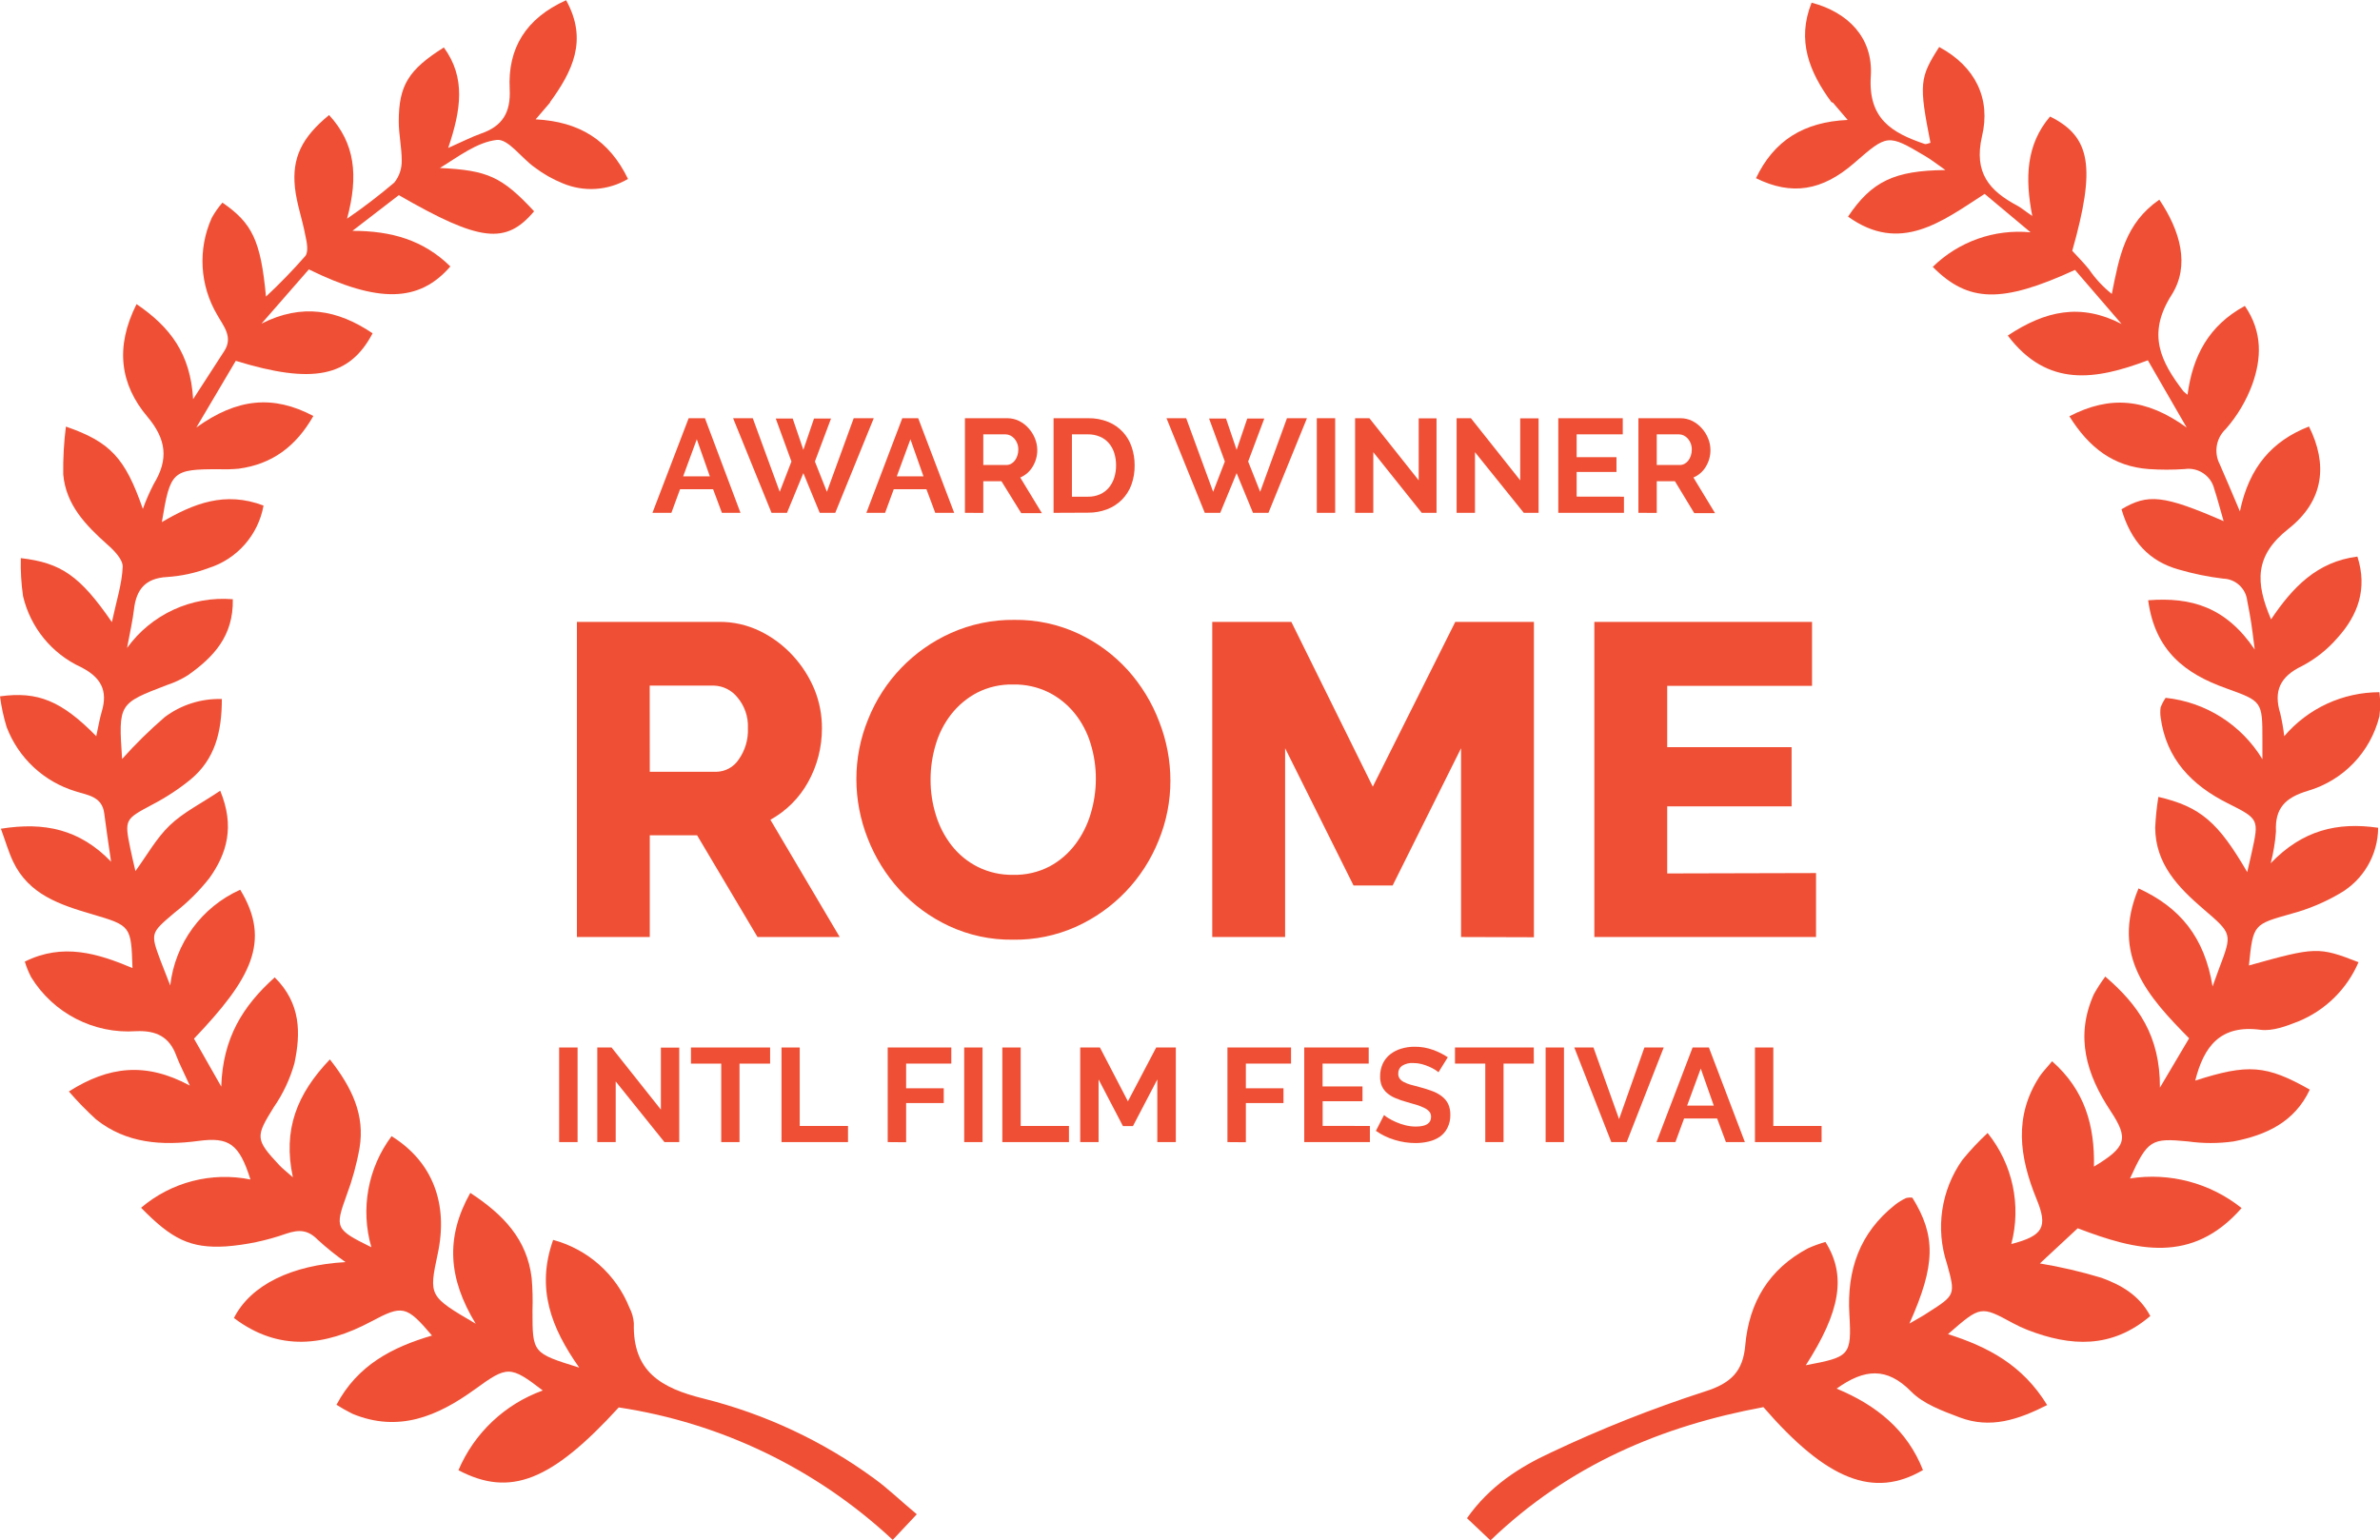
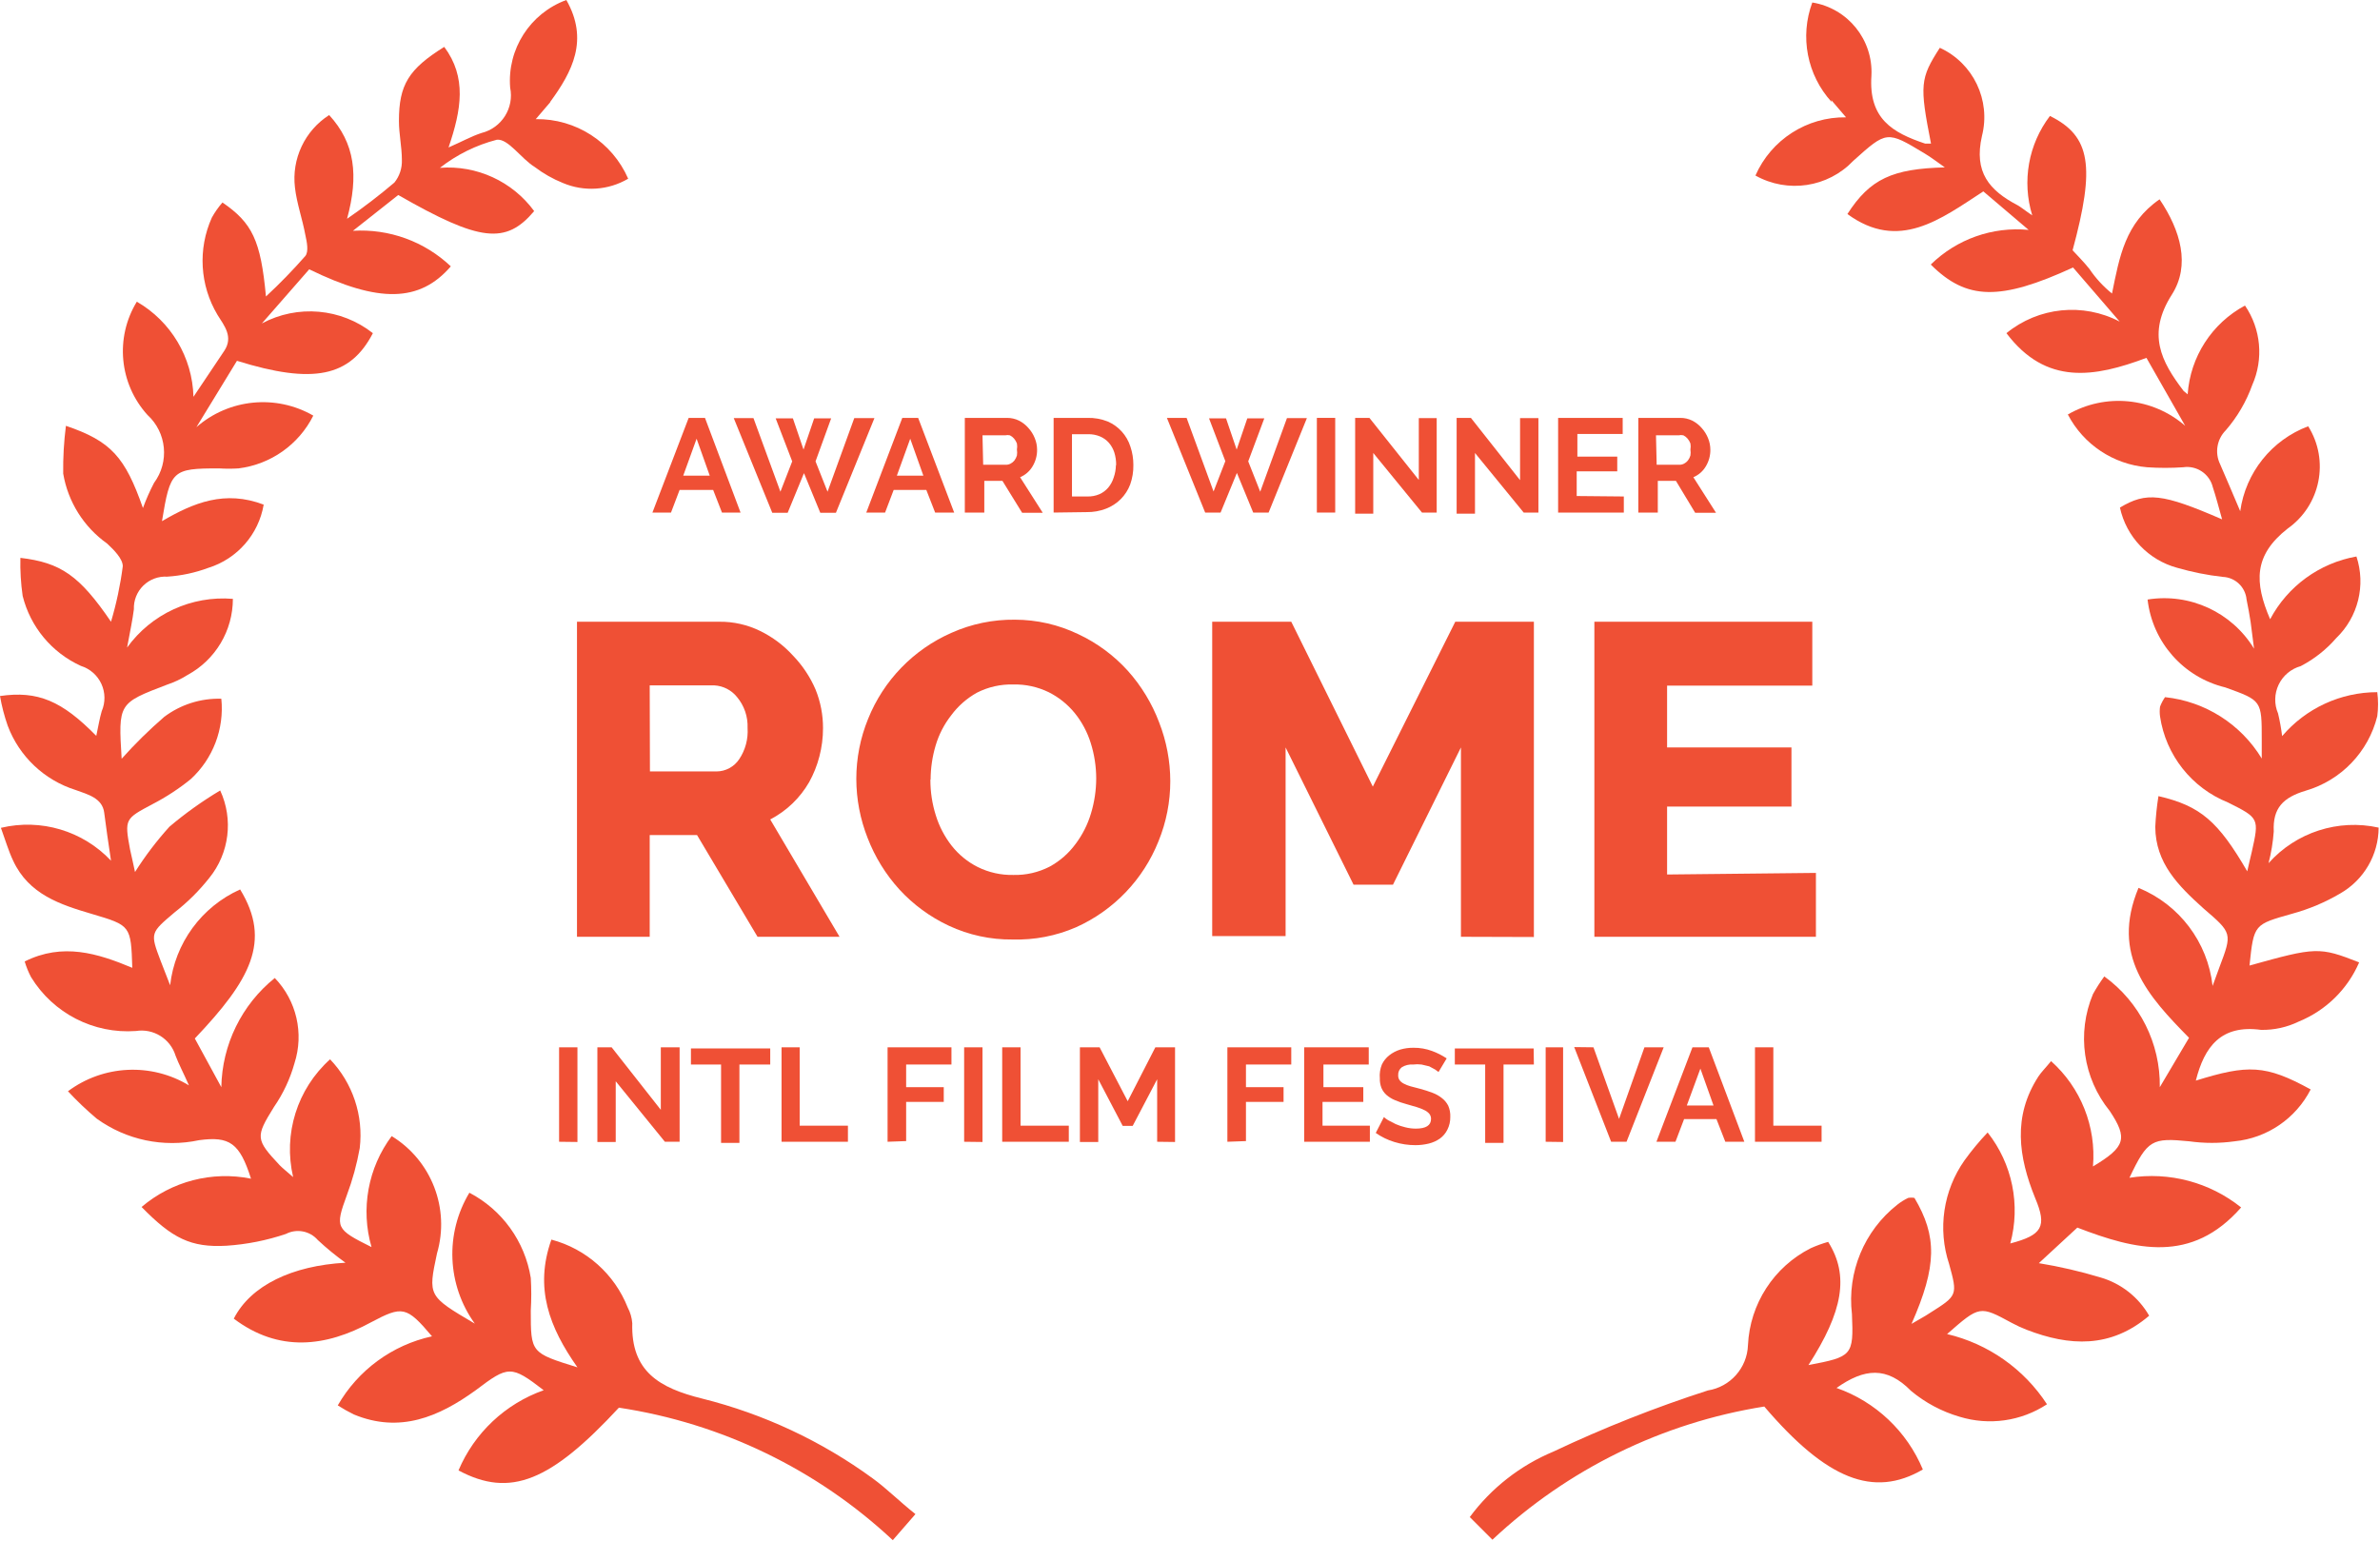
- <svg xmlns="http://www.w3.org/2000/svg" viewBox="0 0 321.41 208">
+ <svg xmlns="http://www.w3.org/2000/svg" viewBox="0 0 105.06 68">
  <defs>
    <style>.cls-1{fill:#ef5035;}</style>
  </defs>
  <g id="Layer_2" data-name="Layer 2">
    <g id="Layer_1-2" data-name="Layer 1">
-       <path class="cls-1" d="M247.34,13.81c-3-4.06-4.73-8.35-2.69-13.45,4.93,1.3,8.31,4.74,8,9.87-.4,5.84,2.87,7.71,7.25,9.21.22.08.53-.09.8-.15-1.56-7.93-1.48-8.8,1.18-12.94,4.9,2.63,7,7,5.78,12.07-1.13,4.93,1,7.36,4.79,9.37.5.27.94.66,2,1.38-1-5.13-.83-9.63,2.4-13.43,5.53,2.73,6.19,6.86,3,18.14.71.78,1.54,1.6,2.26,2.5a15.1,15.1,0,0,0,3.08,3.32c1-5,1.78-9.52,6.42-12.73,2.83,4.21,4.18,8.9,1.65,12.88-3.36,5.28-1.46,9,1.6,13a4.91,4.91,0,0,0,.56.47c.68-5.19,2.84-9.34,7.74-12,2.42,3.53,2.25,7.13,1,10.62a19.23,19.23,0,0,1-3.57,6,4,4,0,0,0-.82,4.77c.82,1.86,1.6,3.73,2.72,6.36,1.25-6,4.37-9.52,9.33-11.46,2.53,5.06,2.08,10-2.77,13.82-4.58,3.61-4.5,7.24-2.35,12.23,2.88-4.29,6.18-7.79,11.66-8.48,1.39,4.36.07,7.93-2.71,11a16.33,16.33,0,0,1-4.8,3.8c-2.93,1.41-3.84,3.36-2.91,6.38a27.79,27.79,0,0,1,.54,3.08,16.89,16.89,0,0,1,12.85-5.94,12.64,12.64,0,0,1,0,3.25,14,14,0,0,1-9.66,10.07c-3.08.93-4.46,2.35-4.31,5.51a23.94,23.94,0,0,1-.71,4.27c4.3-4.47,9-5.59,14.51-4.79a10.31,10.31,0,0,1-5.2,8.89,26.51,26.51,0,0,1-6.47,2.71c-5.18,1.47-5.21,1.37-5.78,7,9-2.52,9.41-2.54,14.8-.44a15.07,15.07,0,0,1-8.13,8c-1.62.64-3.48,1.34-5.11,1.13-5.43-.72-7.65,2.25-8.81,6.86,7.11-2.28,9.57-2.12,15.47,1.22-2.06,4.42-5.94,6.15-10.29,7a22.13,22.13,0,0,1-6.16,0c-4.93-.48-5.44-.24-7.83,5a19.32,19.32,0,0,1,15.07,4c-6.7,7.66-14.26,5.74-22.13,2.73l-5.11,4.75a65.79,65.79,0,0,1,8.32,1.94c2.56.94,5.07,2.28,6.59,5.16-5.21,4.45-10.77,4.13-16.56,1.89a17.34,17.34,0,0,1-2-.93c-4.34-2.35-4.34-2.36-8.76,1.49,5.35,1.7,10.06,4.13,13.39,9.58-3.94,2-7.69,3.23-11.81,1.67-2.32-.88-4.9-1.81-6.56-3.5-3.27-3.32-6.3-3.09-10.06-.39,5.38,2.23,9.53,5.59,11.66,11-6.67,3.89-13,1.35-21.55-8.5-13.69,2.54-26.22,7.78-36.86,18l-3.17-3c3.06-4.35,7.1-6.9,11.3-8.85a172.52,172.52,0,0,1,20.85-8.27c3.56-1.12,5.13-2.76,5.43-6.23.51-5.82,3.22-10.31,8.46-13.1a17,17,0,0,1,2.37-.86c2.87,4.55,2,9.42-2.65,16.65,5.89-1.12,6.21-1.24,5.88-6.88-.35-6,1.39-11,6.17-14.79a8,8,0,0,1,1.48-.91,2.29,2.29,0,0,1,.86-.05c3.19,5.16,3.15,9.08-.4,17,1.07-.63,1.79-1,2.48-1.47,3.72-2.37,3.76-2.39,2.59-6.61A15.72,15.72,0,0,1,265,156.69a36.25,36.25,0,0,1,3.42-3.65,17,17,0,0,1,3.2,15c4.3-1.12,5-2.27,3.37-6.17-2.26-5.56-3.06-11.05.43-16.44.39-.6.91-1.11,1.71-2.08,4.42,3.89,5.77,8.72,5.65,14.23,4.37-2.63,4.73-3.75,2.25-7.5-3.26-4.93-4.83-10.06-2.26-15.79a22.45,22.45,0,0,1,1.54-2.38c4.46,3.83,7.41,8,7.38,15l3.94-6.66C290.12,134.65,285,129.1,288.8,120c5.61,2.57,8.91,6.59,10,13.24.47-1.29.69-1.9.91-2.5,1.75-4.62,1.75-4.61-2.15-7.95-3.41-2.93-6.48-6.09-6.51-11a37.11,37.11,0,0,1,.43-4.15c5.69,1.33,8.08,3.42,12,10.16.22-1,.43-1.79.6-2.62,1-4.52,1-4.56-3.22-6.67-4.89-2.45-8.33-6-9.08-11.64a5,5,0,0,1,0-1.31,6.26,6.26,0,0,1,.68-1.3,17.41,17.41,0,0,1,13.07,8.29c0-.84,0-1.69,0-2.53,0-5.31,0-5.28-4.94-7.06-5.41-1.93-9.57-5-10.49-11.88,5.83-.45,10.5.91,14.39,6.65-.24-1.84-.33-2.71-.47-3.57-.16-1-.33-2-.54-3a3.36,3.36,0,0,0-3.25-3,37.34,37.34,0,0,1-6-1.23c-4-1.12-6.45-3.8-7.73-8.14,3.58-2.14,5.69-1.92,13.79,1.6-.47-1.62-.82-3-1.26-4.33a3.58,3.58,0,0,0-4-2.7,35.52,35.52,0,0,1-4.85,0c-4.75-.35-8.05-2.86-10.72-7.13,5.5-2.85,10.34-2.44,15.84,1.52l-5.24-9.08c-7,2.64-13.54,3.76-18.92-3.34,5.08-3.38,9.86-4.41,15.37-1.57l-6.29-7.3c-9.85,4.52-14.39,4.45-19.21-.41a16.6,16.6,0,0,1,13.21-4.67l-6.2-5.19c-5.79,3.75-11.41,8.13-18.45,3.07,3.19-4.76,6.26-6.23,13.15-6.29-1.09-.76-1.88-1.39-2.75-1.9-5.07-3-5.08-2.95-9.62,1-4.27,3.69-8.38,4.39-13.21,2,2.41-5.06,6.41-7.6,12.38-7.87l-2-2.34Z" />
-       <path class="cls-1" d="M74.34,13.79l-2,2.33c5.94.31,9.94,2.83,12.47,8.05a9.82,9.82,0,0,1-8.82.59,16.48,16.48,0,0,1-3.81-2.17c-1.76-1.24-3.56-3.87-5.09-3.69-2.7.31-5.21,2.28-7.68,3.79,6.43.31,8.37,1.17,12.72,5.85-3.81,4.52-7.3,4.15-18.27-2.18l-6.26,4.82c5.27,0,9.59,1.25,13.22,4.81-4.2,4.86-9.73,5-19.11.4l-6.39,7.32c5.46-2.76,10.27-1.88,15,1.31-3.1,5.89-8.06,6.93-18.48,3.72l-5.32,9c5.49-3.94,10.35-4.43,15.8-1.55-2.38,4.17-5.62,6.52-10.1,7.12a20.56,20.56,0,0,1-2.64.07c-6.33,0-6.58.25-7.72,7.14,4.27-2.5,8.52-4.21,13.73-2.23a10.86,10.86,0,0,1-7.45,8.45,19.56,19.56,0,0,1-5.58,1.2c-2.94.16-4.16,1.69-4.47,4.4-.17,1.44-.5,2.87-.93,5.18a16,16,0,0,1,14.28-6.58c.11,5-2.65,7.86-6.07,10.27a12.69,12.69,0,0,1-2.79,1.31c-6.59,2.52-6.59,2.51-6.09,10a62.5,62.5,0,0,1,5.76-5.66,12.22,12.22,0,0,1,7.71-2.44c0,4.47-.94,8.14-4.21,10.86a30.39,30.39,0,0,1-5.14,3.38c-3.74,2-3.83,2-3,6,.2,1,.45,2,.68,3,1.55-2.12,2.82-4.44,4.65-6.19s4.22-2.93,6.8-4.66c2,4.84.9,8.49-1.46,11.8a27.5,27.5,0,0,1-4.68,4.65c-3.28,2.79-3.32,2.74-1.9,6.55.35.93.72,1.84,1.29,3.3a16.17,16.17,0,0,1,9.45-12.93c4.27,7,1.39,12.11-6.24,20.12l3.68,6.47c.2-6.53,2.9-10.88,7.22-14.75,3.58,3.54,3.51,7.6,2.66,11.61a19.74,19.74,0,0,1-2.79,5.93c-2.48,4-2.52,4.33.79,7.87.39.41.85.76,1.79,1.59-1.38-6.44.55-11.26,5-15.92,3,3.82,4.76,7.52,4,12a36.19,36.19,0,0,1-1.75,6.37c-1.58,4.39-1.54,4.59,3.35,7a17.1,17.1,0,0,1,2.73-15c5.55,3.45,7.68,9.11,6.24,15.86-1.22,5.75-1.22,5.75,5.12,9.47-3.71-6.1-4.11-11.64-.73-17.67,4.46,2.92,7.67,6.26,8.29,11.5a36.85,36.85,0,0,1,.11,4.41c0,5.73,0,5.73,6.31,7.69-3.79-5.37-5.85-10.7-3.52-17.25A15.4,15.4,0,0,1,85,176.63a5.36,5.36,0,0,1,.6,2.11c-.17,6.52,3.64,8.75,9.44,10.18a66.27,66.27,0,0,1,23,10.78c1.88,1.36,3.56,3,5.77,4.84L120.56,208a69.34,69.34,0,0,0-37-17.89c-9.07,9.92-14.65,12.17-21.65,8.48a19.59,19.59,0,0,1,11.39-10.77c-4.42-3.39-4.78-3.35-9.22-.12-5,3.61-10.26,5.83-16.46,3.28a22.37,22.37,0,0,1-2.18-1.23c2.85-5.37,7.55-7.78,12.9-9.35-3.47-4.09-4-4.14-8.22-1.89-6.24,3.33-12.46,4.11-18.53-.48,2.28-4.51,7.89-7.16,15.07-7.55a37.83,37.83,0,0,1-3.73-3c-1.32-1.35-2.51-1.44-4.31-.83a31.55,31.55,0,0,1-8.11,1.71c-4.84.29-7.33-1-11.46-5.22a17.45,17.45,0,0,1,14.77-3.82c-1.52-4.83-2.9-5.75-7-5.21-4.94.66-9.74.36-13.84-2.9a43.72,43.72,0,0,1-3.68-3.78c5.4-3.42,10.38-4,16.33-.8-.81-1.79-1.39-2.89-1.81-4-.94-2.61-2.75-3.46-5.46-3.34A15.39,15.39,0,0,1,4.21,132a11.79,11.79,0,0,1-.86-2.11c5.15-2.56,9.85-1.11,14.54.87-.18-5.71-.21-5.72-5.48-7.28-4.28-1.26-8.52-2.63-10.64-7.1-.61-1.28-1-2.66-1.65-4.44C6,111,10.75,112,15,116.39c-.36-2.5-.67-4.49-.92-6.5-.28-2.33-2.27-2.48-3.87-3A14.42,14.42,0,0,1,.89,98.19,25.12,25.12,0,0,1,0,94.06c5.11-.72,8.34.63,13,5.38.27-1.24.44-2.3.74-3.32.86-2.86-.12-4.64-2.8-6a14.12,14.12,0,0,1-7.83-9.6,30.84,30.84,0,0,1-.3-5.13c5.45.63,8,2.4,12.3,8.64.61-2.86,1.37-5.17,1.46-7.5,0-1-1.19-2.21-2.1-3-2.91-2.6-5.58-5.36-5.93-9.46a45.58,45.58,0,0,1,.36-6.45c6,2.08,8,4.23,10.39,11.12a28.08,28.08,0,0,1,1.49-3.4c2-3.28,1.7-6-.89-9.07-3.65-4.33-4.39-9.36-1.45-15.19,4.55,3.09,7.29,6.72,7.64,12.84l4.2-6.49c1.24-1.91-.11-3.39-.93-4.87a14.24,14.24,0,0,1-.75-13.14,11.78,11.78,0,0,1,1.44-2.05c4,2.76,5.17,5.08,5.88,12.69a74.64,74.64,0,0,0,5.31-5.48c.46-.58.21-1.88,0-2.8-.4-2.16-1.17-4.27-1.4-6.44-.42-4,.91-6.77,4.61-9.8,3.5,3.8,4,8.16,2.43,14a78.87,78.87,0,0,0,6.38-4.88,4.6,4.6,0,0,0,1-3c0-1.74-.4-3.5-.4-5.25,0-4.9,1.33-7,6.09-10,3,4.1,2.31,8.47.59,13.57,1.91-.84,3.16-1.49,4.46-1.95,2.88-1,4-2.85,3.84-6-.28-5.49,2.16-9.54,7.62-12,3,5.39.83,9.66-2.2,13.81Z" />
-       <path class="cls-1" d="M77.91,126.57V84h19.2a12.35,12.35,0,0,1,5.55,1.26,14.75,14.75,0,0,1,4.41,3.3A15.45,15.45,0,0,1,110,93.15,13.76,13.76,0,0,1,111,98.37a15,15,0,0,1-.48,3.81,14.79,14.79,0,0,1-1.38,3.45,13,13,0,0,1-5.1,5.1l9.36,15.84h-11.1l-8.16-13.74H87.75v13.74Zm9.84-22.32h9a3.69,3.69,0,0,0,3-1.65A6.77,6.77,0,0,0,101,98.37a6,6,0,0,0-1.44-4.2,4.22,4.22,0,0,0-3.12-1.56h-8.7Z" />
-       <path class="cls-1" d="M136.77,126.93a19.8,19.8,0,0,1-8.64-1.86,21.25,21.25,0,0,1-6.66-4.89,22.25,22.25,0,0,1-4.29-6.93,21.84,21.84,0,0,1-1.53-8,21.25,21.25,0,0,1,1.59-8.1A21.47,21.47,0,0,1,128.43,85.5,20.37,20.37,0,0,1,137,83.73a19.82,19.82,0,0,1,8.64,1.86,21.08,21.08,0,0,1,6.66,4.92,22.2,22.2,0,0,1,4.26,7,21.9,21.9,0,0,1,1.5,7.92,21.26,21.26,0,0,1-1.59,8.1,21.56,21.56,0,0,1-11.13,11.64A20.09,20.09,0,0,1,136.77,126.93Zm-11.1-21.6a15.92,15.92,0,0,0,.72,4.77,12.73,12.73,0,0,0,2.13,4.11,10.48,10.48,0,0,0,3.51,2.88,10.34,10.34,0,0,0,4.8,1.08,10.16,10.16,0,0,0,4.92-1.14,10.67,10.67,0,0,0,3.48-3,13,13,0,0,0,2.07-4.14,16.4,16.4,0,0,0,.69-4.71,16,16,0,0,0-.72-4.77,12.11,12.11,0,0,0-2.16-4.08,10.73,10.73,0,0,0-3.51-2.82,10.4,10.4,0,0,0-4.77-1.05,10.21,10.21,0,0,0-4.89,1.11,10.92,10.92,0,0,0-3.48,2.91,12.29,12.29,0,0,0-2.1,4.11A16.38,16.38,0,0,0,125.67,105.33Z" />
-       <path class="cls-1" d="M197.31,126.57v-25.5l-9.24,18.54h-5.28l-9.24-18.54v25.5h-9.84V84h10.68l11,22.26L196.53,84h10.62v42.6Z" />
-       <path class="cls-1" d="M245.25,117.93v8.64H215.31V84h29.4v8.64H225.15v8.28h16.8v8h-16.8v9.06Z" />
-       <path class="cls-1" d="M93,56.49h2.2L100,69.27H97.49L96.3,66.08H91.84l-1.17,3.19H88.11Zm2.86,7.85-1.76-5-1.84,5Z" />
-       <path class="cls-1" d="M104.76,56.53h2.29l1.44,4.23,1.44-4.23h2.3l-2.18,5.81,1.62,4.09,3.62-9.94H118l-5.2,12.78H110.7l-2.21-5.36-2.21,5.36h-2.09L99,56.49h2.66l3.64,9.94,1.58-4.09Z" />
-       <path class="cls-1" d="M121.85,56.49H124l4.86,12.78h-2.56l-1.19-3.19H120.7l-1.17,3.19H117Zm2.86,7.85-1.76-5-1.84,5Z" />
-       <path class="cls-1" d="M130.31,69.27V56.49H136a3.63,3.63,0,0,1,1.63.37,4.23,4.23,0,0,1,1.29,1,4.6,4.6,0,0,1,.85,1.37,4.11,4.11,0,0,1,.31,1.54,4.25,4.25,0,0,1-.62,2.26,3.56,3.56,0,0,1-1.68,1.47l2.92,4.81h-2.79L135.24,65h-2.45v4.28Zm2.48-6.46h3.11a1.32,1.32,0,0,0,.64-.16,1.63,1.63,0,0,0,.51-.44,2.21,2.21,0,0,0,.34-.66,2.55,2.55,0,0,0,.13-.81,2.31,2.31,0,0,0-.14-.83,2.18,2.18,0,0,0-.39-.66,1.75,1.75,0,0,0-.56-.43,1.45,1.45,0,0,0-.64-.15h-3Z" />
-       <path class="cls-1" d="M142.28,69.27V56.49h4.64a6.94,6.94,0,0,1,2.75.5,5.51,5.51,0,0,1,3.16,3.39,7.62,7.62,0,0,1,.4,2.47,7.48,7.48,0,0,1-.44,2.64,5.63,5.63,0,0,1-1.27,2,5.73,5.73,0,0,1-2,1.3,7,7,0,0,1-2.6.46Zm8.44-6.41a5.47,5.47,0,0,0-.25-1.69,3.8,3.8,0,0,0-.74-1.33,3.3,3.3,0,0,0-1.2-.86,4,4,0,0,0-1.61-.31h-2.16v8.42h2.16a3.9,3.9,0,0,0,1.63-.32,3.34,3.34,0,0,0,1.19-.89,4,4,0,0,0,.73-1.34A5.41,5.41,0,0,0,150.72,62.86Z" />
-       <path class="cls-1" d="M163.28,56.53h2.29L167,60.76l1.44-4.23h2.3l-2.18,5.81,1.62,4.09,3.62-9.94h2.7l-5.2,12.78h-2.09L167,63.91l-2.21,5.36h-2.09l-5.17-12.78h2.66l3.64,9.94,1.58-4.09Z" />
-       <path class="cls-1" d="M177.83,69.27V56.49h2.48V69.27Z" />
-       <path class="cls-1" d="M185.46,61.08v8.19H183V56.49h1.93l6.66,8.39V56.51H194V69.27h-2Z" />
-       <path class="cls-1" d="M199.19,61.08v8.19h-2.48V56.49h1.93l6.66,8.39V56.51h2.48V69.27h-2Z" />
-       <path class="cls-1" d="M219.31,67.09v2.18h-8.87V56.49h8.71v2.18h-6.23v3.08h5.38v2h-5.38v3.33Z" />
-       <path class="cls-1" d="M221.26,69.27V56.49h5.65a3.63,3.63,0,0,1,1.63.37,4.23,4.23,0,0,1,1.29,1,4.6,4.6,0,0,1,.85,1.37,4.11,4.11,0,0,1,.31,1.54,4.25,4.25,0,0,1-.62,2.26,3.56,3.56,0,0,1-1.68,1.47l2.92,4.81H228.8L226.19,65h-2.45v4.28Zm2.48-6.46h3.11a1.32,1.32,0,0,0,.64-.16,1.63,1.63,0,0,0,.51-.44,2.21,2.21,0,0,0,.34-.66,2.55,2.55,0,0,0,.13-.81,2.31,2.31,0,0,0-.14-.83,2.18,2.18,0,0,0-.39-.66,1.75,1.75,0,0,0-.56-.43,1.45,1.45,0,0,0-.64-.15h-3Z" />
-       <path class="cls-1" d="M75.51,154.27V141.49H78v12.78Z" />
-       <path class="cls-1" d="M83.15,146.08v8.19H80.66V141.49h1.93l6.66,8.39v-8.37h2.48v12.76h-2Z" />
-       <path class="cls-1" d="M104,143.67H99.87v10.6H97.4v-10.6H93.31v-2.18H104Z" />
-       <path class="cls-1" d="M105.54,154.27V141.49H108v10.6h6.52v2.18Z" />
-       <path class="cls-1" d="M119.88,154.27V141.49h8.59v2.18h-6.1V147h5.08v2h-5.08v5.29Z" />
-       <path class="cls-1" d="M130.21,154.27V141.49h2.48v12.78Z" />
-       <path class="cls-1" d="M135.36,154.27V141.49h2.48v10.6h6.52v2.18Z" />
-       <path class="cls-1" d="M156.29,154.27v-8.46l-3.29,6.3h-1.35l-3.29-6.3v8.46h-2.48V141.49h2.66l3.78,7.27,3.82-7.27h2.65v12.78Z" />
-       <path class="cls-1" d="M165.76,154.27V141.49h8.59v2.18h-6.1V147h5.08v2h-5.08v5.29Z" />
-       <path class="cls-1" d="M185,152.09v2.18h-8.87V141.49h8.71v2.18h-6.23v3.08H184v2h-5.38v3.33Z" />
-       <path class="cls-1" d="M194.26,144.84a3.13,3.13,0,0,0-.46-.34,5.57,5.57,0,0,0-.81-.42,7,7,0,0,0-1-.35,4.51,4.51,0,0,0-1.13-.14,2.54,2.54,0,0,0-1.53.38,1.25,1.25,0,0,0-.5,1.06,1.09,1.09,0,0,0,.19.66,1.62,1.62,0,0,0,.55.46,4.59,4.59,0,0,0,.91.36l1.27.34q.94.25,1.7.54a4.6,4.6,0,0,1,1.3.72,3,3,0,0,1,.82,1,3.44,3.44,0,0,1,.29,1.49,3.7,3.7,0,0,1-.39,1.75,3.26,3.26,0,0,1-1,1.18,4.53,4.53,0,0,1-1.51.66,7.6,7.6,0,0,1-1.79.21,9.61,9.61,0,0,1-2.84-.43,8.77,8.77,0,0,1-2.52-1.22l1.1-2.14a3.43,3.43,0,0,0,.58.42,8.81,8.81,0,0,0,1,.52,7.68,7.68,0,0,0,1.28.44,5.76,5.76,0,0,0,1.44.18q2.05,0,2.05-1.31a1.08,1.08,0,0,0-.23-.7,2,2,0,0,0-.67-.5,6.41,6.41,0,0,0-1-.4l-1.37-.4a11.54,11.54,0,0,1-1.59-.55,4.17,4.17,0,0,1-1.12-.7,2.63,2.63,0,0,1-.68-.94,3.25,3.25,0,0,1-.22-1.27,4,4,0,0,1,.36-1.73,3.48,3.48,0,0,1,1-1.26,4.53,4.53,0,0,1,1.48-.76,6.14,6.14,0,0,1,1.82-.26,7.05,7.05,0,0,1,2.48.42,9.26,9.26,0,0,1,2,1Z" />
-       <path class="cls-1" d="M207.14,143.67h-4.09v10.6h-2.47v-10.6h-4.09v-2.18h10.64Z" />
-       <path class="cls-1" d="M208.73,154.27V141.49h2.48v12.78Z" />
-       <path class="cls-1" d="M215.19,141.49l3.46,9.67,3.42-9.67h2.61l-5,12.78H217.6l-5-12.78Z" />
-       <path class="cls-1" d="M228.58,141.49h2.2l4.86,12.78h-2.56l-1.19-3.19h-4.46l-1.17,3.19H223.7Zm2.86,7.85-1.76-5-1.84,5Z" />
-       <path class="cls-1" d="M237,154.27V141.49h2.48v10.6H246v2.18Z" />
+       <g id="Layer_2-2" data-name="Layer 2">
+         <g id="Layer_1-2-2" data-name="Layer 1-2">
+           <path class="cls-1" d="M80.85,4.5A4.3,4.3,0,0,1,80,.11a3.11,3.11,0,0,1,2.61,3.23c-.13,1.91.94,2.52,2.37,3,.07,0,.17,0,.26,0-.51-2.59-.48-2.88.39-4.23A3.37,3.37,0,0,1,87.49,6c-.37,1.61.33,2.41,1.57,3.06.16.09.31.22.65.45a4.88,4.88,0,0,1,.78-4.39c1.81.89,2,2.24,1,5.93.23.25.5.52.74.82a4.94,4.94,0,0,0,1,1.09c.33-1.63.58-3.11,2.1-4.16.93,1.38,1.37,2.91.54,4.21-1.1,1.73-.48,2.94.52,4.25l.18.15a4.82,4.82,0,0,1,2.53-3.92A3.62,3.62,0,0,1,99.42,17a6.29,6.29,0,0,1-1.17,2A1.31,1.31,0,0,0,98,20.49c.27.61.52,1.22.89,2.08a4.7,4.7,0,0,1,3-3.75,3.35,3.35,0,0,1-.91,4.52c-1.5,1.18-1.47,2.37-.77,4a5.37,5.37,0,0,1,3.81-2.77,3.48,3.48,0,0,1-.89,3.6,5.34,5.34,0,0,1-1.57,1.24,1.54,1.54,0,0,0-1,2.09,9.08,9.08,0,0,1,.18,1,5.52,5.52,0,0,1,4.2-1.94,4.13,4.13,0,0,1,0,1.06,4.58,4.58,0,0,1-3.16,3.29c-1,.3-1.46.77-1.41,1.8a7.83,7.83,0,0,1-.23,1.4A5.05,5.05,0,0,1,105,36.54a3.37,3.37,0,0,1-1.7,2.91,8.67,8.67,0,0,1-2.11.89c-1.69.48-1.7.45-1.89,2.29,2.94-.82,3.08-.83,4.84-.14a4.93,4.93,0,0,1-2.66,2.61,3.64,3.64,0,0,1-1.67.37c-1.77-.24-2.5.74-2.88,2.24C99.22,47,100,47,102,48.1a4.24,4.24,0,0,1-3.36,2.29,7.23,7.23,0,0,1-2,0C95,50.23,94.8,50.31,94,52a6.31,6.31,0,0,1,4.93,1.31c-2.19,2.5-4.66,1.88-7.23.89L90,55.77a21.5,21.5,0,0,1,2.72.63,3.65,3.65,0,0,1,2.15,1.69c-1.7,1.45-3.52,1.35-5.41.62a5.67,5.67,0,0,1-.65-.3c-1.42-.77-1.42-.77-2.86.49A7.25,7.25,0,0,1,90.36,62a4.58,4.58,0,0,1-3.86.55,5.94,5.94,0,0,1-2.14-1.14c-1.07-1.09-2.06-1-3.29-.13a6.44,6.44,0,0,1,3.81,3.6c-2.18,1.27-4.25.44-7-2.78a22.75,22.75,0,0,0-12,5.88l-1-1a8.81,8.81,0,0,1,3.69-2.89,56.39,56.39,0,0,1,6.82-2.7,2.1,2.1,0,0,0,1.77-2,5.06,5.06,0,0,1,2.77-4.28,5.56,5.56,0,0,1,.77-.28c.94,1.49.65,3.08-.87,5.44,1.93-.37,2-.41,1.92-2.25a5.35,5.35,0,0,1,2-4.83,2.61,2.61,0,0,1,.48-.3.75.75,0,0,1,.28,0c1,1.69,1,3-.13,5.56.35-.21.59-.33.81-.48,1.22-.77,1.23-.78.85-2.16a5.14,5.14,0,0,1,.68-4.58A11.85,11.85,0,0,1,87.74,50a5.56,5.56,0,0,1,1,4.9c1.41-.37,1.63-.74,1.1-2-.74-1.82-1-3.61.14-5.37.13-.2.3-.36.56-.68a5.6,5.6,0,0,1,1.85,4.65c1.43-.86,1.55-1.23.74-2.45a5.07,5.07,0,0,1-.74-5.16,7.34,7.34,0,0,1,.5-.78A5.93,5.93,0,0,1,95.34,48l1.29-2.18c-1.8-1.83-3.47-3.64-2.23-6.62a5.31,5.31,0,0,1,3.27,4.33l.3-.82c.57-1.51.57-1.51-.7-2.6-1.11-1-2.12-2-2.13-3.6a12.13,12.13,0,0,1,.14-1.36c1.86.43,2.64,1.12,3.92,3.32.07-.33.14-.59.2-.86.33-1.48.33-1.49-1.05-2.18a4.86,4.86,0,0,1-3-3.8,1.63,1.63,0,0,1,0-.43,2,2,0,0,1,.22-.42,5.69,5.69,0,0,1,4.27,2.71v-.83c0-1.74,0-1.73-1.61-2.31a4.52,4.52,0,0,1-3.43-3.88,4.64,4.64,0,0,1,4.7,2.17c-.08-.6-.11-.89-.15-1.17s-.11-.65-.18-1a1.1,1.1,0,0,0-1.06-1,12.2,12.2,0,0,1-2-.4,3.53,3.53,0,0,1-2.53-2.66c1.17-.7,1.86-.63,4.51.52-.15-.53-.27-1-.41-1.42a1.17,1.17,0,0,0-1.31-.88,11.61,11.61,0,0,1-1.59,0,4.36,4.36,0,0,1-3.5-2.33,4.48,4.48,0,0,1,5.18.5l-1.71-3c-2.29.86-4.43,1.23-6.18-1.09a4.56,4.56,0,0,1,5-.51l-2.06-2.39c-3.22,1.48-4.7,1.45-6.28-.13a5.43,5.43,0,0,1,4.32-1.53l-2-1.7c-1.89,1.23-3.73,2.66-6,1,1-1.56,2-2,4.3-2.06-.36-.25-.61-.45-.9-.62-1.66-1-1.66-1-3.14.33a3.56,3.56,0,0,1-4.32.65,4.3,4.3,0,0,1,4-2.57l-.65-.76Z" />
+           <path class="cls-1" d="M24.3,4.5l-.65.76a4.38,4.38,0,0,1,4.08,2.63,3.21,3.21,0,0,1-2.88.19,5.39,5.39,0,0,1-1.25-.71C23,7,22.43,6.11,21.93,6.17a6.85,6.85,0,0,0-2.51,1.24,4.71,4.71,0,0,1,4.16,1.91c-1.25,1.48-2.39,1.36-6-.71l-2,1.58a5.76,5.76,0,0,1,4.32,1.57c-1.37,1.59-3.18,1.63-6.25.13l-2.09,2.39a4.49,4.49,0,0,1,4.9.43c-1,1.93-2.63,2.27-6,1.22L8.67,18.86a4.46,4.46,0,0,1,5.16-.51,4.28,4.28,0,0,1-3.3,2.33,6.72,6.72,0,0,1-.86,0c-2.07,0-2.15.08-2.52,2.33,1.4-.82,2.78-1.38,4.49-.73A3.55,3.55,0,0,1,9.2,25.07a6.39,6.39,0,0,1-1.82.39A1.39,1.39,0,0,0,5.91,26.9c-.06.47-.16.94-.3,1.69a5.23,5.23,0,0,1,4.67-2.15,3.82,3.82,0,0,1-2,3.36,4.15,4.15,0,0,1-.91.43c-2.15.82-2.15.82-2,3.27a20.43,20.43,0,0,1,1.88-1.85,4,4,0,0,1,2.52-.8A4.24,4.24,0,0,1,8.42,34.4a9.93,9.93,0,0,1-1.68,1.1c-1.22.65-1.25.65-1,2,.07.33.15.65.22,1a14.66,14.66,0,0,1,1.52-2A16.79,16.79,0,0,1,9.72,34.9a3.68,3.68,0,0,1-.48,3.86,9,9,0,0,1-1.53,1.52c-1.07.91-1.09.9-.62,2.14.11.3.24.6.42,1.08a5.29,5.29,0,0,1,3.09-4.23c1.4,2.29.45,4-2,6.58L9.77,48a6.33,6.33,0,0,1,2.36-4.82A3.76,3.76,0,0,1,13,46.94a6.45,6.45,0,0,1-.91,1.94c-.81,1.31-.82,1.42.26,2.57.13.13.28.25.59.52a5.35,5.35,0,0,1,1.63-5.2,4.84,4.84,0,0,1,1.31,3.92,11.83,11.83,0,0,1-.57,2.08c-.52,1.43-.5,1.5,1.09,2.29a5.59,5.59,0,0,1,.89-4.9,4.57,4.57,0,0,1,2,5.18c-.4,1.88-.4,1.88,1.67,3.1a5.25,5.25,0,0,1-.24-5.78,5.17,5.17,0,0,1,2.71,3.76,12,12,0,0,1,0,1.44c0,1.87,0,1.87,2.06,2.51-1.24-1.76-1.91-3.5-1.15-5.64a5,5,0,0,1,3.37,3,1.75,1.75,0,0,1,.2.69c-.06,2.13,1.19,2.86,3.09,3.33a21.66,21.66,0,0,1,7.52,3.52c.61.44,1.16,1,1.89,1.58L39.41,68a22.66,22.66,0,0,0-12.09-5.85c-3,3.24-4.79,4-7.08,2.77A6.4,6.4,0,0,1,24,61.38c-1.44-1.11-1.56-1.09-3,0-1.63,1.18-3.35,1.91-5.38,1.07a7.31,7.31,0,0,1-.71-.4A6.36,6.36,0,0,1,19.07,59c-1.13-1.34-1.31-1.35-2.69-.62-2,1.09-4.07,1.34-6.06-.16.75-1.47,2.58-2.34,4.93-2.47a12.36,12.36,0,0,1-1.22-1,1.16,1.16,0,0,0-1.41-.27A10.31,10.31,0,0,1,10,55c-1.58.09-2.4-.33-3.75-1.71a5.7,5.7,0,0,1,4.83-1.25c-.5-1.58-.95-1.88-2.29-1.7a5.68,5.68,0,0,1-4.52-.95A14.29,14.29,0,0,1,3,48.18a4.79,4.79,0,0,1,5.34-.26c-.26-.59-.45-.94-.59-1.31A1.57,1.57,0,0,0,6,45.52a5,5,0,0,1-4.63-2.38,3.85,3.85,0,0,1-.28-.69c1.68-.84,3.22-.36,4.75.28-.06-1.87-.07-1.87-1.79-2.38C2.66,39.94,1.27,39.49.58,38c-.2-.42-.33-.87-.54-1.45A5.06,5.06,0,0,1,4.9,38c-.12-.82-.22-1.47-.3-2.12s-.74-.81-1.26-1a4.71,4.71,0,0,1-3-2.84A8.21,8.21,0,0,1,0,30.73c1.67-.24,2.73.21,4.25,1.76.09-.41.14-.75.24-1.09a1.48,1.48,0,0,0-.92-2A4.62,4.62,0,0,1,1,26.31a10.08,10.08,0,0,1-.1-1.68c1.78.21,2.61.78,4,2.82A15.51,15.51,0,0,0,5.42,25c0-.33-.39-.72-.69-1a4.76,4.76,0,0,1-1.94-3.09,14.9,14.9,0,0,1,.12-2.11c2,.68,2.61,1.38,3.4,3.63a9.18,9.18,0,0,1,.49-1.11,2.25,2.25,0,0,0-.29-3,4.19,4.19,0,0,1-.47-5,5,5,0,0,1,2.5,4.2L9.9,15.49c.41-.62,0-1.11-.3-1.59a4.65,4.65,0,0,1-.25-4.29,3.85,3.85,0,0,1,.47-.67c1.31.9,1.69,1.66,1.92,4.15a24.4,24.4,0,0,0,1.74-1.79c.15-.19.07-.61,0-.92-.13-.71-.38-1.4-.46-2.1a3.33,3.33,0,0,1,1.51-3.2c1.14,1.24,1.31,2.67.79,4.58a25.78,25.78,0,0,0,2.09-1.6,1.5,1.5,0,0,0,.33-1c0-.57-.13-1.14-.13-1.72,0-1.6.43-2.29,2-3.27,1,1.34.76,2.77.19,4.44.62-.27,1-.49,1.46-.64a1.71,1.71,0,0,0,1.26-2A3.8,3.8,0,0,1,25,0c1,1.76.27,3.16-.72,4.51Z" />
+           <path class="cls-1" d="M25.47,41.36V27.45h6.28a4,4,0,0,1,1.81.41A4.82,4.82,0,0,1,35,28.94a5,5,0,0,1,1,1.5,4.5,4.5,0,0,1,.33,1.71,4.9,4.9,0,0,1-.16,1.25,4.83,4.83,0,0,1-.45,1.13A4.25,4.25,0,0,1,34,36.18l3.06,5.18H33.44l-2.67-4.49H28.68v4.49Zm3.22-7.3h2.94a1.21,1.21,0,0,0,1-.54A2.21,2.21,0,0,0,33,32.14a2,2,0,0,0-.47-1.37,1.38,1.38,0,0,0-1-.51H28.68Z" />
+           <path class="cls-1" d="M44.7,41.48a6.47,6.47,0,0,1-2.82-.61,7,7,0,0,1-2.18-1.6A7.27,7.27,0,0,1,38.3,37a7.14,7.14,0,0,1-.5-2.61,7,7,0,0,1,.52-2.65A7,7,0,0,1,42,27.94a6.66,6.66,0,0,1,2.8-.58A6.48,6.48,0,0,1,47.6,28a6.89,6.89,0,0,1,2.18,1.61,7.26,7.26,0,0,1,1.39,2.29,7.16,7.16,0,0,1,.49,2.59,7,7,0,0,1-.52,2.65,7,7,0,0,1-3.64,3.8A6.57,6.57,0,0,1,44.7,41.48Zm-3.63-7.06A5.2,5.2,0,0,0,41.31,36a4.16,4.16,0,0,0,.7,1.34,3.43,3.43,0,0,0,1.15.94,3.38,3.38,0,0,0,1.57.35,3.32,3.32,0,0,0,1.61-.37,3.49,3.49,0,0,0,1.14-1,4.25,4.25,0,0,0,.68-1.35,5.36,5.36,0,0,0,.23-1.54,5.23,5.23,0,0,0-.24-1.56,4,4,0,0,0-.71-1.33,3.51,3.51,0,0,0-1.15-.92,3.4,3.4,0,0,0-1.56-.34,3.34,3.34,0,0,0-1.6.36,3.57,3.57,0,0,0-1.14,1,4,4,0,0,0-.69,1.34A5.35,5.35,0,0,0,41.08,34.42Z" />
+           <path class="cls-1" d="M64.49,41.36V33l-3,6.06H59.75l-3-6.06v8.33H53.51V27.45H57l3.6,7.28,3.64-7.28h3.47V41.37Z" />
+           <path class="cls-1" d="M80.16,38.54v2.82H70.38V27.45H80v2.82H73.59V33h5.49v2.61H73.59v3Z" />
+           <path class="cls-1" d="M30.4,18.45h.72l1.57,4.18h-.82l-.39-1H30l-.38,1H28.8ZM31.33,21l-.58-1.63L30.16,21Z" />
+           <path class="cls-1" d="M34.24,18.47H35l.47,1.38.47-1.38h.75L36,20.37l.53,1.34,1.18-3.25h.89l-1.7,4.18h-.69l-.72-1.75-.72,1.75h-.68l-1.7-4.18h.87l1.19,3.25.52-1.34Z" />
+           <path class="cls-1" d="M39.83,18.45h.7l1.59,4.18h-.84l-.39-1H39.45l-.38,1h-.83ZM40.76,21l-.58-1.63L39.59,21Z" />
+           <path class="cls-1" d="M42.59,22.63V18.45h1.86a1.19,1.19,0,0,1,.53.12,1.38,1.38,0,0,1,.42.33,1.5,1.5,0,0,1,.28.45,1.34,1.34,0,0,1,.1.5,1.39,1.39,0,0,1-.2.74,1.16,1.16,0,0,1-.55.48l1,1.57h-.91l-.87-1.41h-.8v1.4Zm.81-2.11h1a.43.43,0,0,0,.21-.05.53.53,0,0,0,.17-.14.72.72,0,0,0,.11-.22.83.83,0,0,0,0-.26.76.76,0,0,0,0-.27.71.71,0,0,0-.13-.22.57.57,0,0,0-.18-.14.47.47,0,0,0-.21,0h-1Z" />
+           <path class="cls-1" d="M46.51,22.63V18.45H48a2.27,2.27,0,0,1,.9.16,1.8,1.8,0,0,1,1,1.11,2.49,2.49,0,0,1,.13.81,2.44,2.44,0,0,1-.14.86,1.84,1.84,0,0,1-.42.65,1.87,1.87,0,0,1-.65.42,2.29,2.29,0,0,1-.85.15Zm2.76-2.1a1.79,1.79,0,0,0-.08-.55,1.24,1.24,0,0,0-.24-.43,1.08,1.08,0,0,0-.39-.28,1.31,1.31,0,0,0-.53-.1h-.71v2.75H48a1.27,1.27,0,0,0,.53-.1,1.09,1.09,0,0,0,.39-.29,1.31,1.31,0,0,0,.24-.44A1.77,1.77,0,0,0,49.26,20.54Z" />
+           <path class="cls-1" d="M53.37,18.47h.75l.47,1.38.47-1.38h.75l-.71,1.9.53,1.34,1.18-3.25h.88L56,22.63h-.68l-.72-1.75-.72,1.75h-.68l-1.69-4.18h.87l1.19,3.25.52-1.34Z" />
+           <path class="cls-1" d="M58.13,22.63V18.45h.81v4.18Z" />
+           <path class="cls-1" d="M60.62,20v2.68h-.8V18.45h.63l2.18,2.74V18.46h.79v4.17h-.65Z" />
+           <path class="cls-1" d="M65.11,20v2.68H64.3V18.45h.63L67.1,21.2V18.46h.81v4.17h-.65Z" />
+           <path class="cls-1" d="M71.68,21.92v.71h-2.9V18.45h2.85v.71h-2v1h1.76v.65H69.6v1.09Z" />
+           <path class="cls-1" d="M72.32,22.63V18.45h1.85a1.19,1.19,0,0,1,.53.12,1.38,1.38,0,0,1,.42.33,1.5,1.5,0,0,1,.28.45,1.34,1.34,0,0,1,.1.5,1.39,1.39,0,0,1-.2.74,1.16,1.16,0,0,1-.55.48l1,1.57h-.92l-.85-1.41h-.8v1.4Zm.81-2.11h1a.43.43,0,0,0,.21-.05.53.53,0,0,0,.17-.14.72.72,0,0,0,.11-.22.83.83,0,0,0,0-.26.76.76,0,0,0,0-.27.71.71,0,0,0-.13-.22.57.57,0,0,0-.18-.14.47.47,0,0,0-.21,0h-1Z" />
+           <path class="cls-1" d="M24.68,50.41V46.24h.81v4.18Z" />
+           <path class="cls-1" d="M27.18,47.74v2.68h-.81V46.24H27L29.17,49V46.24H30v4.17h-.65Z" />
+           <path class="cls-1" d="M34,47H32.64v3.46h-.81V47H30.5v-.71H34Z" />
+           <path class="cls-1" d="M34.5,50.41V46.24h.8V49.7h2.13v.71Z" />
+           <path class="cls-1" d="M39.18,50.41V46.24H42V47H40V48h1.66v.65H40v1.73Z" />
+           <path class="cls-1" d="M42.56,50.41V46.24h.81v4.18Z" />
+           <path class="cls-1" d="M44.24,50.41V46.24h.81V49.7h2.13v.71Z" />
+           <path class="cls-1" d="M51.08,50.41V47.65L50,49.71h-.44l-1.08-2.06v2.77h-.81V46.24h.87l1.24,2.38L51,46.24h.87v4.18Z" />
+           <path class="cls-1" d="M54.18,50.41V46.24H57V47H55V48h1.66v.65H55v1.73Z" />
+           <path class="cls-1" d="M60.47,49.7v.71h-2.9V46.24h2.85V47h-2v1h1.76v.65H58.38V49.7Z" />
+           <path class="cls-1" d="M63.5,47.33l-.15-.11-.26-.14L62.75,47a1.47,1.47,0,0,0-.37,0,.83.83,0,0,0-.5.12.41.41,0,0,0-.16.35.36.36,0,0,0,.06.22.53.53,0,0,0,.18.15,1.5,1.5,0,0,0,.3.12l.42.11a5.61,5.61,0,0,1,.56.18,1.5,1.5,0,0,1,.42.24,1,1,0,0,1,.27.33,1.12,1.12,0,0,1,.09.49,1.21,1.21,0,0,1-.13.57,1.07,1.07,0,0,1-.33.39,1.48,1.48,0,0,1-.49.22,2.48,2.48,0,0,1-.59.07,3.14,3.14,0,0,1-.93-.14,2.87,2.87,0,0,1-.82-.4l.36-.7a1.12,1.12,0,0,0,.19.14l.33.17a2.51,2.51,0,0,0,.42.14,1.88,1.88,0,0,0,.47.06q.67,0,.67-.43a.35.35,0,0,0-.08-.23.65.65,0,0,0-.22-.16,2.1,2.1,0,0,0-.33-.13l-.45-.13a3.77,3.77,0,0,1-.52-.18,1.36,1.36,0,0,1-.37-.23.86.86,0,0,1-.22-.31,1.06,1.06,0,0,1-.07-.42A1.31,1.31,0,0,1,61,47a1.14,1.14,0,0,1,.33-.41,1.48,1.48,0,0,1,.48-.25,2,2,0,0,1,.59-.08,2.3,2.3,0,0,1,.81.14,3,3,0,0,1,.65.33Z" />
+           <path class="cls-1" d="M67.71,47H66.37v3.46h-.81V47H64.22v-.71H67.7Z" />
+           <path class="cls-1" d="M68.23,50.41V46.24H69v4.18Z" />
+           <path class="cls-1" d="M70.34,46.24l1.13,3.16,1.12-3.16h.85L71.8,50.41h-.68l-1.63-4.18Z" />
+           <path class="cls-1" d="M74.71,46.24h.72L77,50.41h-.84l-.39-1H74.34l-.38,1h-.84Zm.93,2.57-.58-1.63-.6,1.63Z" />
+           <path class="cls-1" d="M77.47,50.41V46.24h.81V49.7h2.13v.71Z" />
+         </g>
+       </g>
    </g>
  </g>
</svg>
